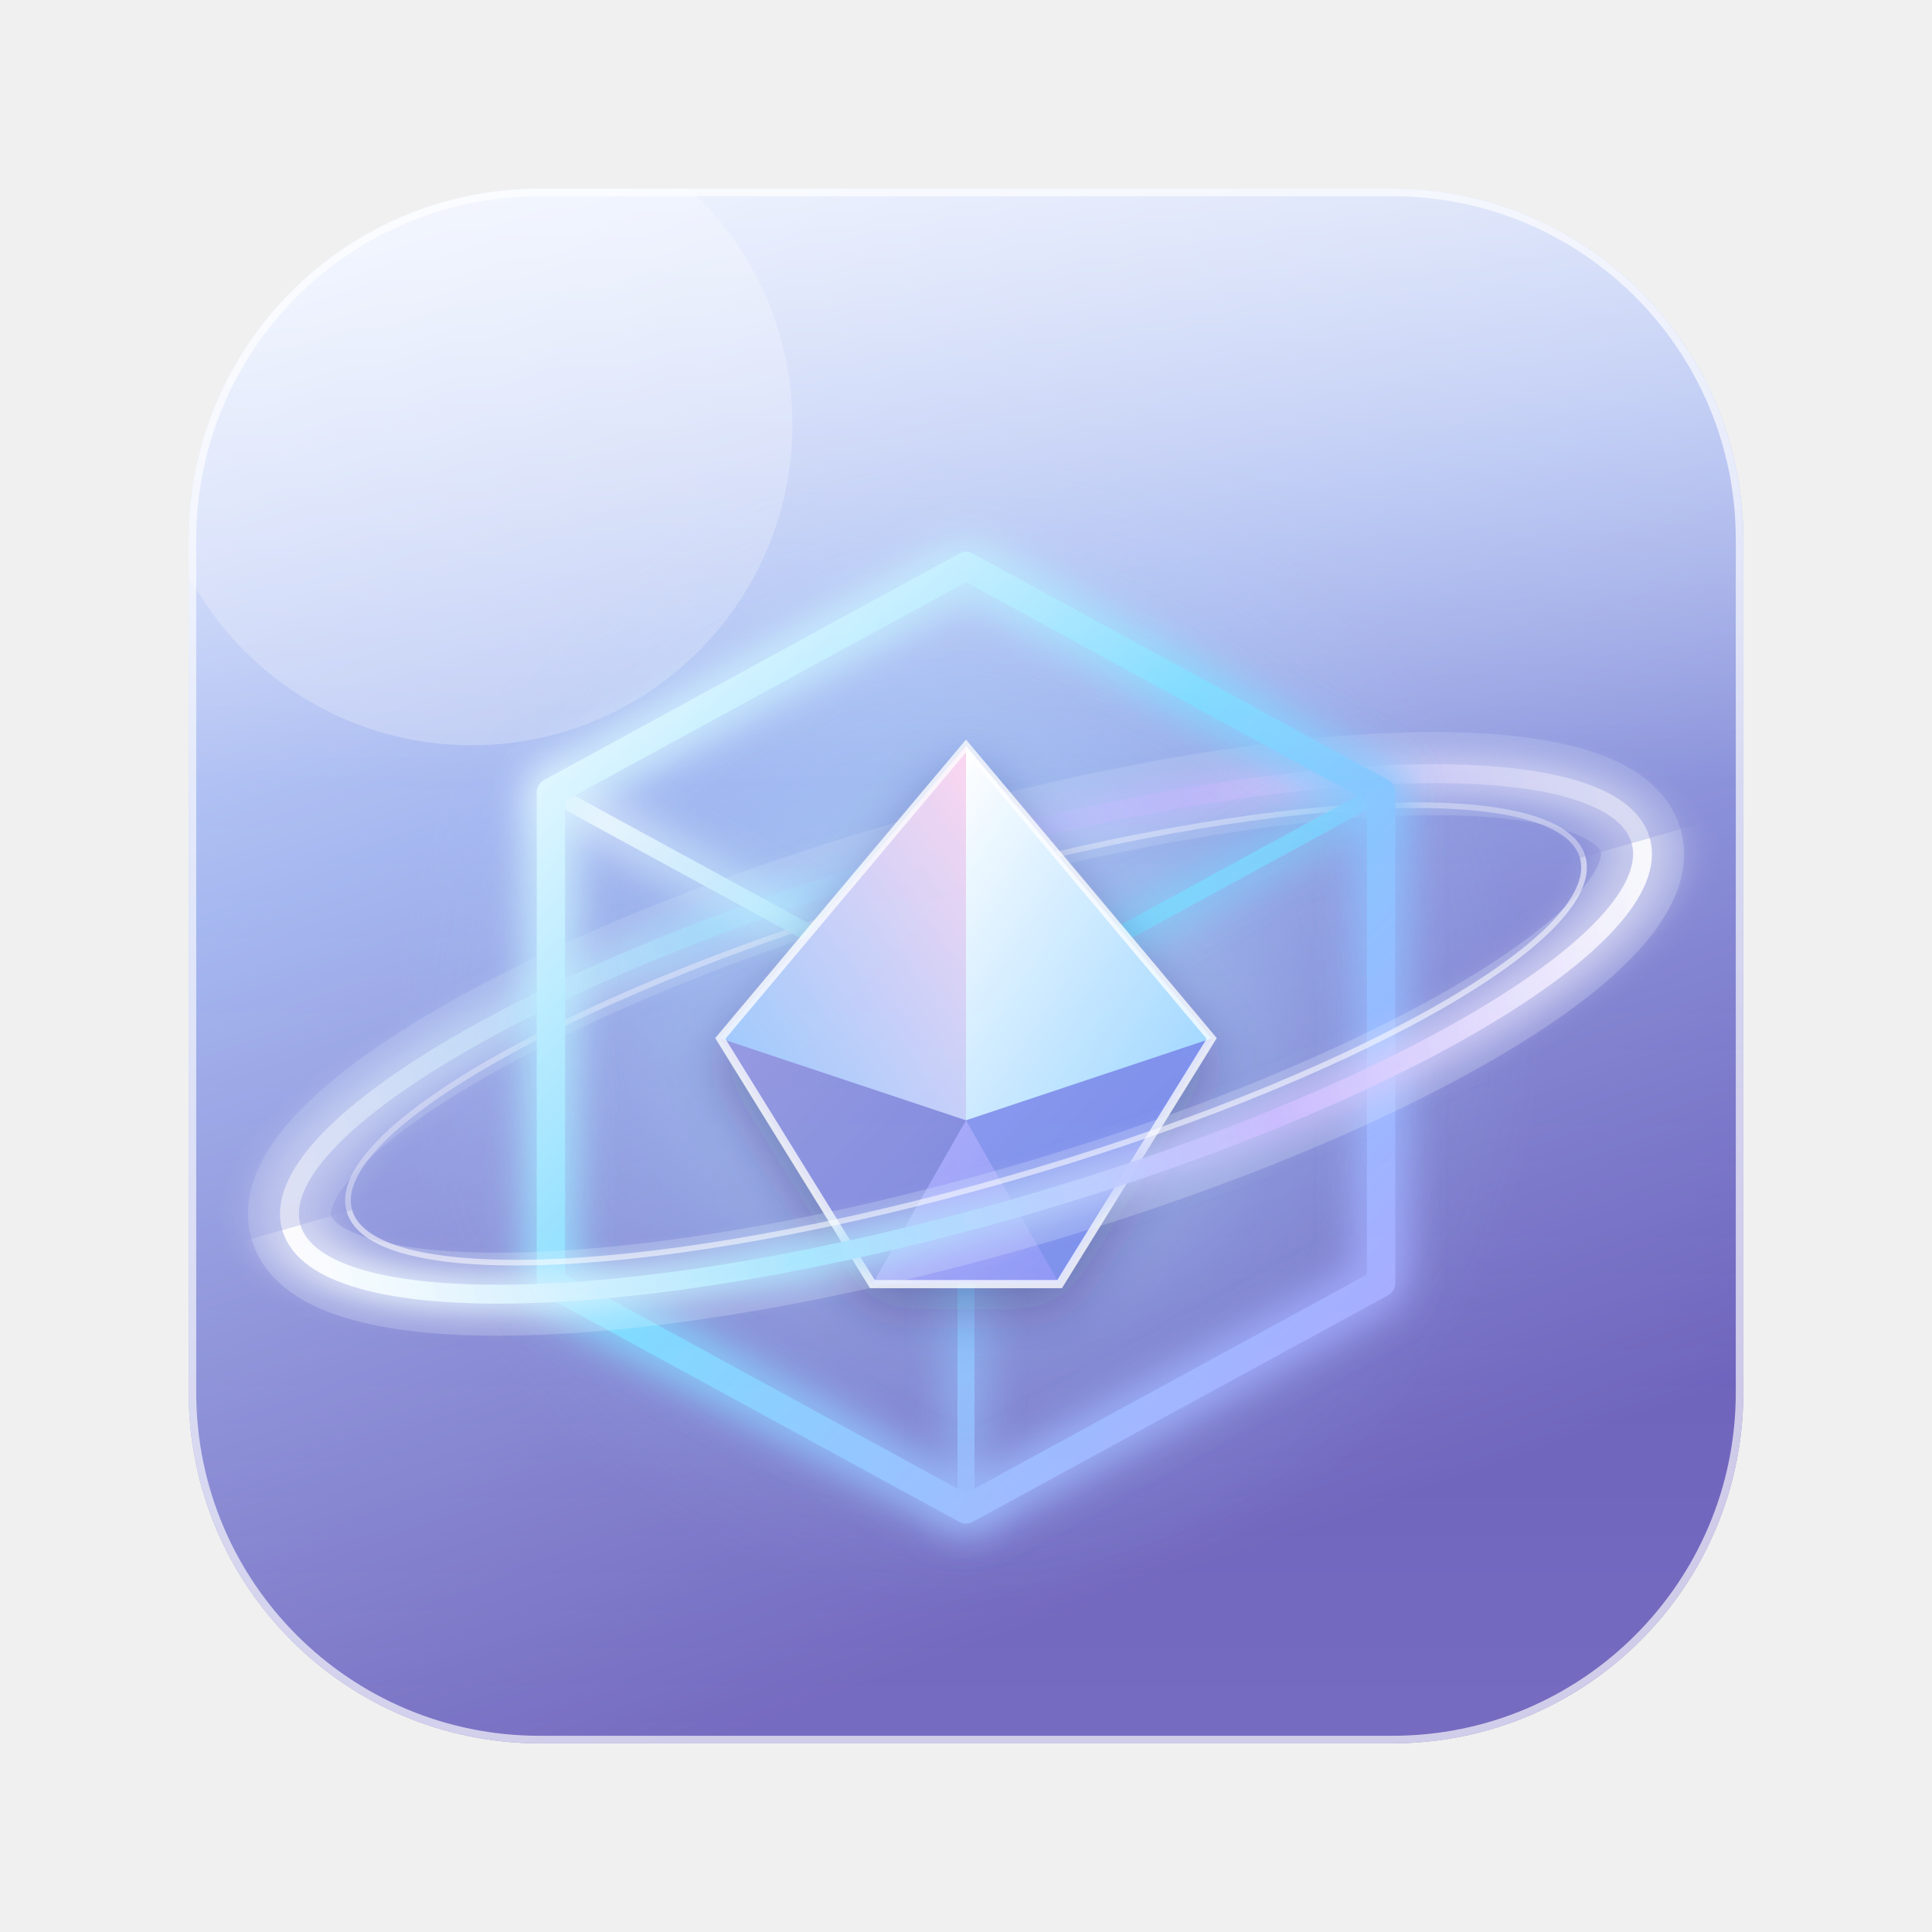
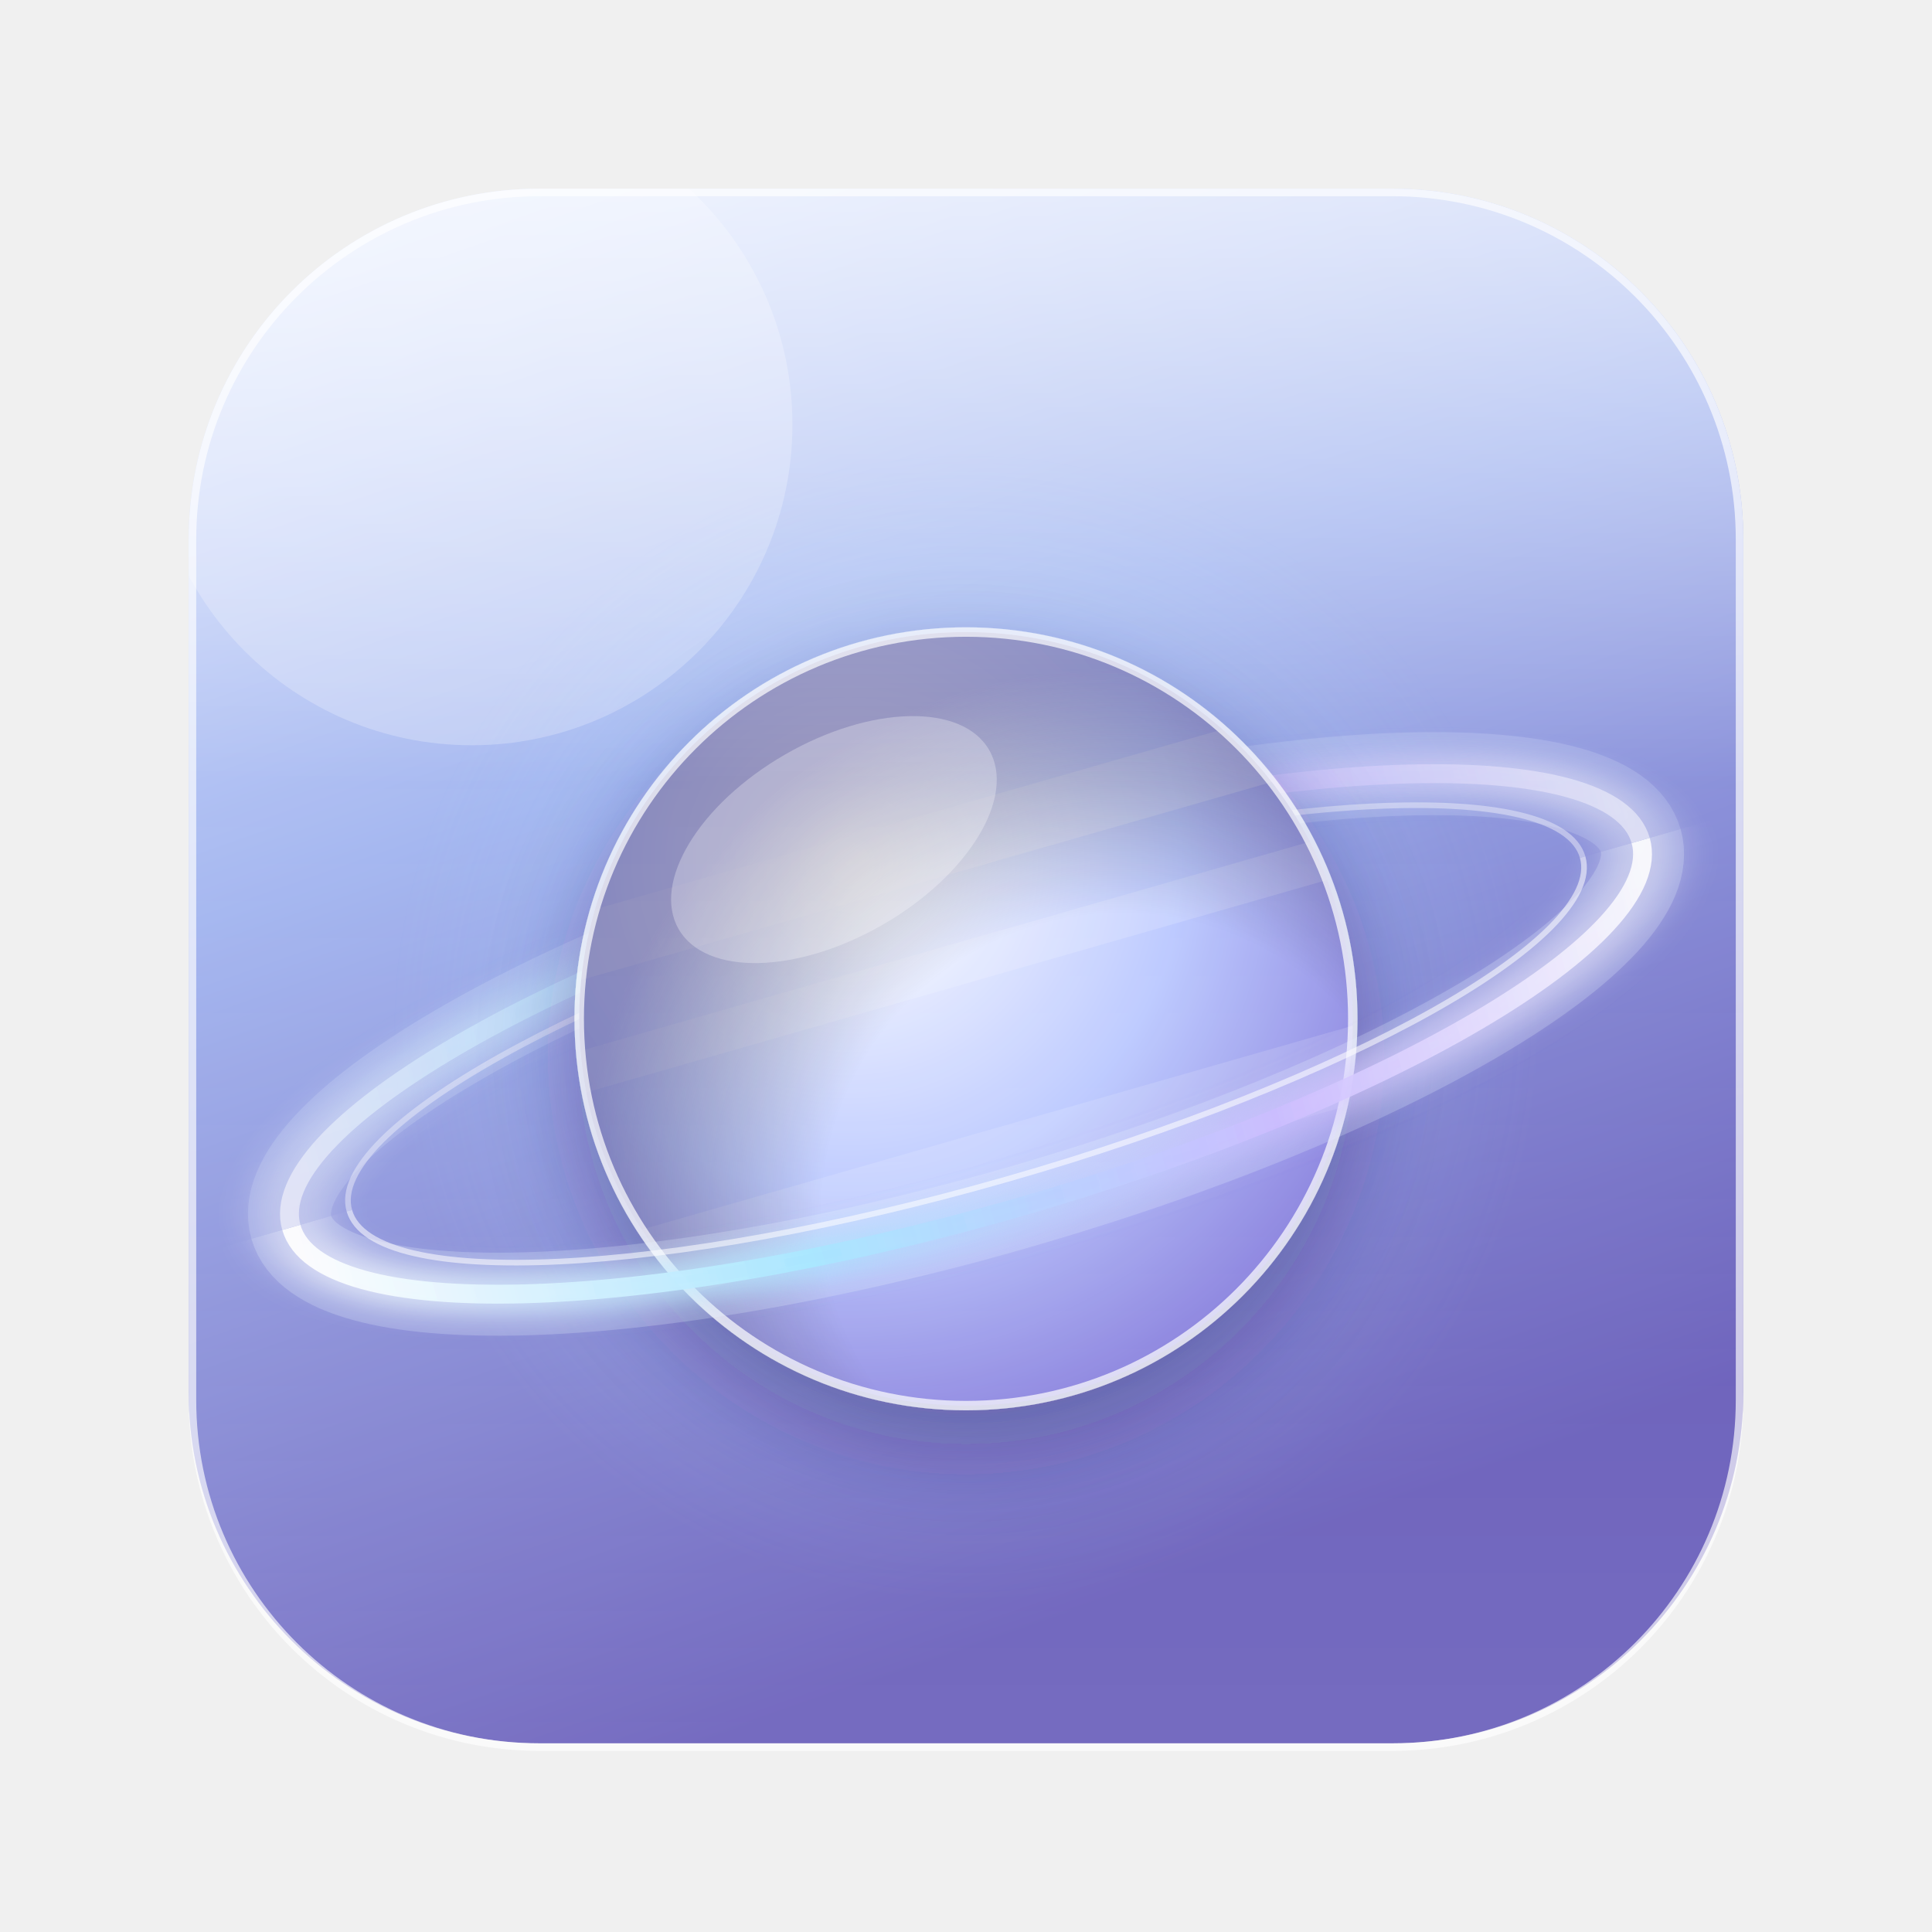
<svg xmlns="http://www.w3.org/2000/svg" width="1024" height="1024" viewBox="0 0 1024 1024">
  <defs>
    <linearGradient id="bg" x1="0" y1="0" x2="0.35" y2="1">
      <stop offset="0" stop-color="#e3ecff" />
      <stop offset="0.42" stop-color="#9fb2ef" />
      <stop offset="1" stop-color="#5b4fb4" />
    </linearGradient>
    <radialGradient id="halo" cx="0.5" cy="0.52" r="0.42">
-       <stop offset="0" stop-color="#bfe9ff" stop-opacity="0.75" />
-       <stop offset="0.6" stop-color="#9ad4ff" stop-opacity="0.18" />
+       <stop offset="0" stop-color="#bfe9ff" stop-opacity="0.6" />
+       <stop offset="0.6" stop-color="#9ad4ff" stop-opacity="0.14" />
      <stop offset="1" stop-color="#9ad4ff" stop-opacity="0" />
    </radialGradient>
    <linearGradient id="glass" x1="0" y1="0" x2="0" y2="1">
      <stop offset="0" stop-color="#fff" stop-opacity="0.55" />
      <stop offset="0.38" stop-color="#fff" stop-opacity="0.06" />
      <stop offset="1" stop-color="#fff" stop-opacity="0.16" />
    </linearGradient>
-     <linearGradient id="edge" x1="0" y1="0" x2="1" y2="1">
+     <clipPath id="sq">
+       <rect x="100" y="100" width="824" height="824" rx="186" />
+     </clipPath>
+     <radialGradient id="pl" cx="0.35" cy="0.3" r="0.85">
      <stop offset="0" stop-color="#ffffff" />
-       <stop offset="0.45" stop-color="#6fd6ff" />
-       <stop offset="1" stop-color="#a796ff" />
-     </linearGradient>
-     <linearGradient id="c1" x1="0" y1="0" x2="1" y2="1">
-       <stop offset="0" stop-color="#ffffff" />
-       <stop offset="1" stop-color="#8fd0ff" />
-     </linearGradient>
-     <linearGradient id="c2" x1="0" y1="0" x2="1" y2="1">
-       <stop offset="0" stop-color="#e6d2ff" />
-       <stop offset="1" stop-color="#6f7ff5" />
-     </linearGradient>
-     <linearGradient id="c3" x1="1" y1="0" x2="0" y2="1">
-       <stop offset="0" stop-color="#ffd6ee" />
-       <stop offset="1" stop-color="#86c4ff" />
+       <stop offset="0.5" stop-color="#b8c6ff" />
+       <stop offset="1" stop-color="#6f5fd0" />
+     </radialGradient>
+     <radialGradient id="pshade" cx="0.7" cy="0.75" r="0.7">
+       <stop offset="0.55" stop-color="#000" stop-opacity="0" />
+       <stop offset="1" stop-color="#241a66" stop-opacity="0.45" />
+     </radialGradient>
+     <clipPath id="pc">
+       <circle cx="0" cy="0" r="205" />
+     </clipPath>
+     <linearGradient id="ring" x1="0" y1="0" x2="1" y2="0">
+       <stop offset="0" stop-color="#ffffff" stop-opacity="0.9" />
+       <stop offset="0.35" stop-color="#9fe3ff" stop-opacity="0.95" />
+       <stop offset="0.7" stop-color="#c7b6ff" stop-opacity="0.9" />
+       <stop offset="1" stop-color="#ffffff" stop-opacity="0.85" />
    </linearGradient>
    <filter id="glow" x="-40%" y="-40%" width="180%" height="180%">
      <feGaussianBlur stdDeviation="12" result="b" />
      <feMerge>
        <feMergeNode in="b" />
        <feMergeNode in="b" />
        <feMergeNode in="SourceGraphic" />
      </feMerge>
    </filter>
-     <filter id="s" x="-30%" y="-30%" width="160%" height="160%">
+     <filter id="sh" x="-30%" y="-30%" width="160%" height="160%">
      <feDropShadow dx="0" dy="20" stdDeviation="24" flood-color="#241a66" flood-opacity="0.42" />
    </filter>
-     <linearGradient id="ring" x1="0" y1="0" x2="1" y2="0">
-       <stop offset="0" stop-color="#ffffff" stop-opacity="0.9" />
-       <stop offset="0.35" stop-color="#9fe3ff" stop-opacity="0.95" />
-       <stop offset="0.7" stop-color="#c7b6ff" stop-opacity="0.9" />
-       <stop offset="1" stop-color="#ffffff" stop-opacity="0.85" />
-     </linearGradient>
-     <clipPath id="ringBack">
+     <clipPath id="rb">
      <rect x="-500" y="-300" width="1000" height="300" />
    </clipPath>
-     <clipPath id="ringFront">
+     <clipPath id="rf">
      <rect x="-500" y="0" width="1000" height="300" />
-     </clipPath>
-     <clipPath id="sq">
-       <rect x="100" y="100" width="824" height="824" rx="186" />
    </clipPath>
  </defs>
  <g clip-path="url(#sq)">
    <rect x="100" y="100" width="824" height="824" fill="url(#bg)" />
    <circle cx="250" cy="225" r="170" fill="#fff" opacity="0.24" />
    <circle cx="512" cy="530" r="360" fill="url(#halo)" />
-     <g transform="translate(512 548) rotate(-16)" clip-path="url(#ringBack)" fill="none" opacity="0.7">
+     <g transform="translate(512 548) rotate(-16)" clip-path="url(#rb)" fill="none" opacity="0.75">
      <ellipse rx="372" ry="96" stroke="#e8f6ff" stroke-opacity="0.22" stroke-width="44" />
      <ellipse rx="372" ry="96" stroke="url(#ring)" stroke-width="10" filter="url(#glow)" />
      <ellipse rx="340" ry="80" stroke="#ffffff" stroke-opacity="0.55" stroke-width="3" />
    </g>
-     <g transform="translate(512 540)" stroke="url(#edge)" stroke-width="9" stroke-opacity="0.8" stroke-linejoin="round" stroke-linecap="round" fill="none" filter="url(#glow)">
-       <path d="M-220 -120 L0 0 L220 -120 M0 0 L0 260" />
+     <g transform="translate(512 540)" filter="url(#sh)">
+       <circle r="205" fill="url(#pl)" />
+       <g clip-path="url(#pc)" transform="rotate(-16)">
+         <rect x="-220" y="-110" width="440" height="34" fill="#ffffff" opacity="0.22" />
+         <rect x="-220" y="-40" width="440" height="22" fill="#ffffff" opacity="0.16" />
+         <rect x="-220" y="60" width="440" height="40" fill="#ffffff" opacity="0.14" />
+       </g>
+       <circle r="205" fill="url(#pshade)" />
+       <ellipse cx="-70" cy="-95" rx="95" ry="52" transform="rotate(-30 -70 -95)" fill="#fff" opacity="0.28" />
+       <circle r="205" fill="none" stroke="#fff" stroke-opacity="0.7" stroke-width="5" />
    </g>
-     <g filter="url(#s)" transform="translate(512 538) scale(0.62)">
-       <polygon points="0,-230 210,20 80,230 -80,230 -210,20" fill="url(#c2)" opacity="0.96" />
-       <polygon points="0,-230 210,20 0,90" fill="url(#c1)" />
-       <polygon points="0,-230 -210,20 0,90" fill="url(#c3)" opacity="0.92" />
-       <polygon points="0,90 210,20 80,230" fill="#5f7ce0" opacity="0.55" />
-       <polygon points="0,90 -210,20 -80,230" fill="#5465c2" opacity="0.5" />
-       <path d="M0 -230 L210 20 L80 230 L-80 230 L-210 20 Z" fill="none" stroke="#fff" stroke-opacity="0.75" stroke-width="7" />
-     </g>
-     <g transform="translate(512 540)" stroke="url(#edge)" stroke-width="15" stroke-linejoin="round" stroke-linecap="round" fill="none" filter="url(#glow)">
-       <path d="M0 -240 L220 -120 L220 140 L0 260 L-220 140 L-220 -120 Z" />
-     </g>
-     <g transform="translate(512 548) rotate(-16)" clip-path="url(#ringFront)" fill="none" opacity="1">
+     <g transform="translate(512 548) rotate(-16)" clip-path="url(#rf)" fill="none">
      <ellipse rx="372" ry="96" stroke="#e8f6ff" stroke-opacity="0.22" stroke-width="44" />
      <ellipse rx="372" ry="96" stroke="url(#ring)" stroke-width="10" filter="url(#glow)" />
      <ellipse rx="340" ry="80" stroke="#ffffff" stroke-opacity="0.55" stroke-width="3" />
    </g>
    <rect x="100" y="100" width="824" height="824" fill="url(#glass)" />
  </g>
-   <rect x="102" y="102" width="820" height="820" rx="184" fill="none" stroke="#fff" stroke-opacity="0.66" stroke-width="4" />
+   <rect x="102" y="102" width="820" height="824" rx="184" fill="none" stroke="#fff" stroke-opacity="0.66" stroke-width="4" />
</svg>
